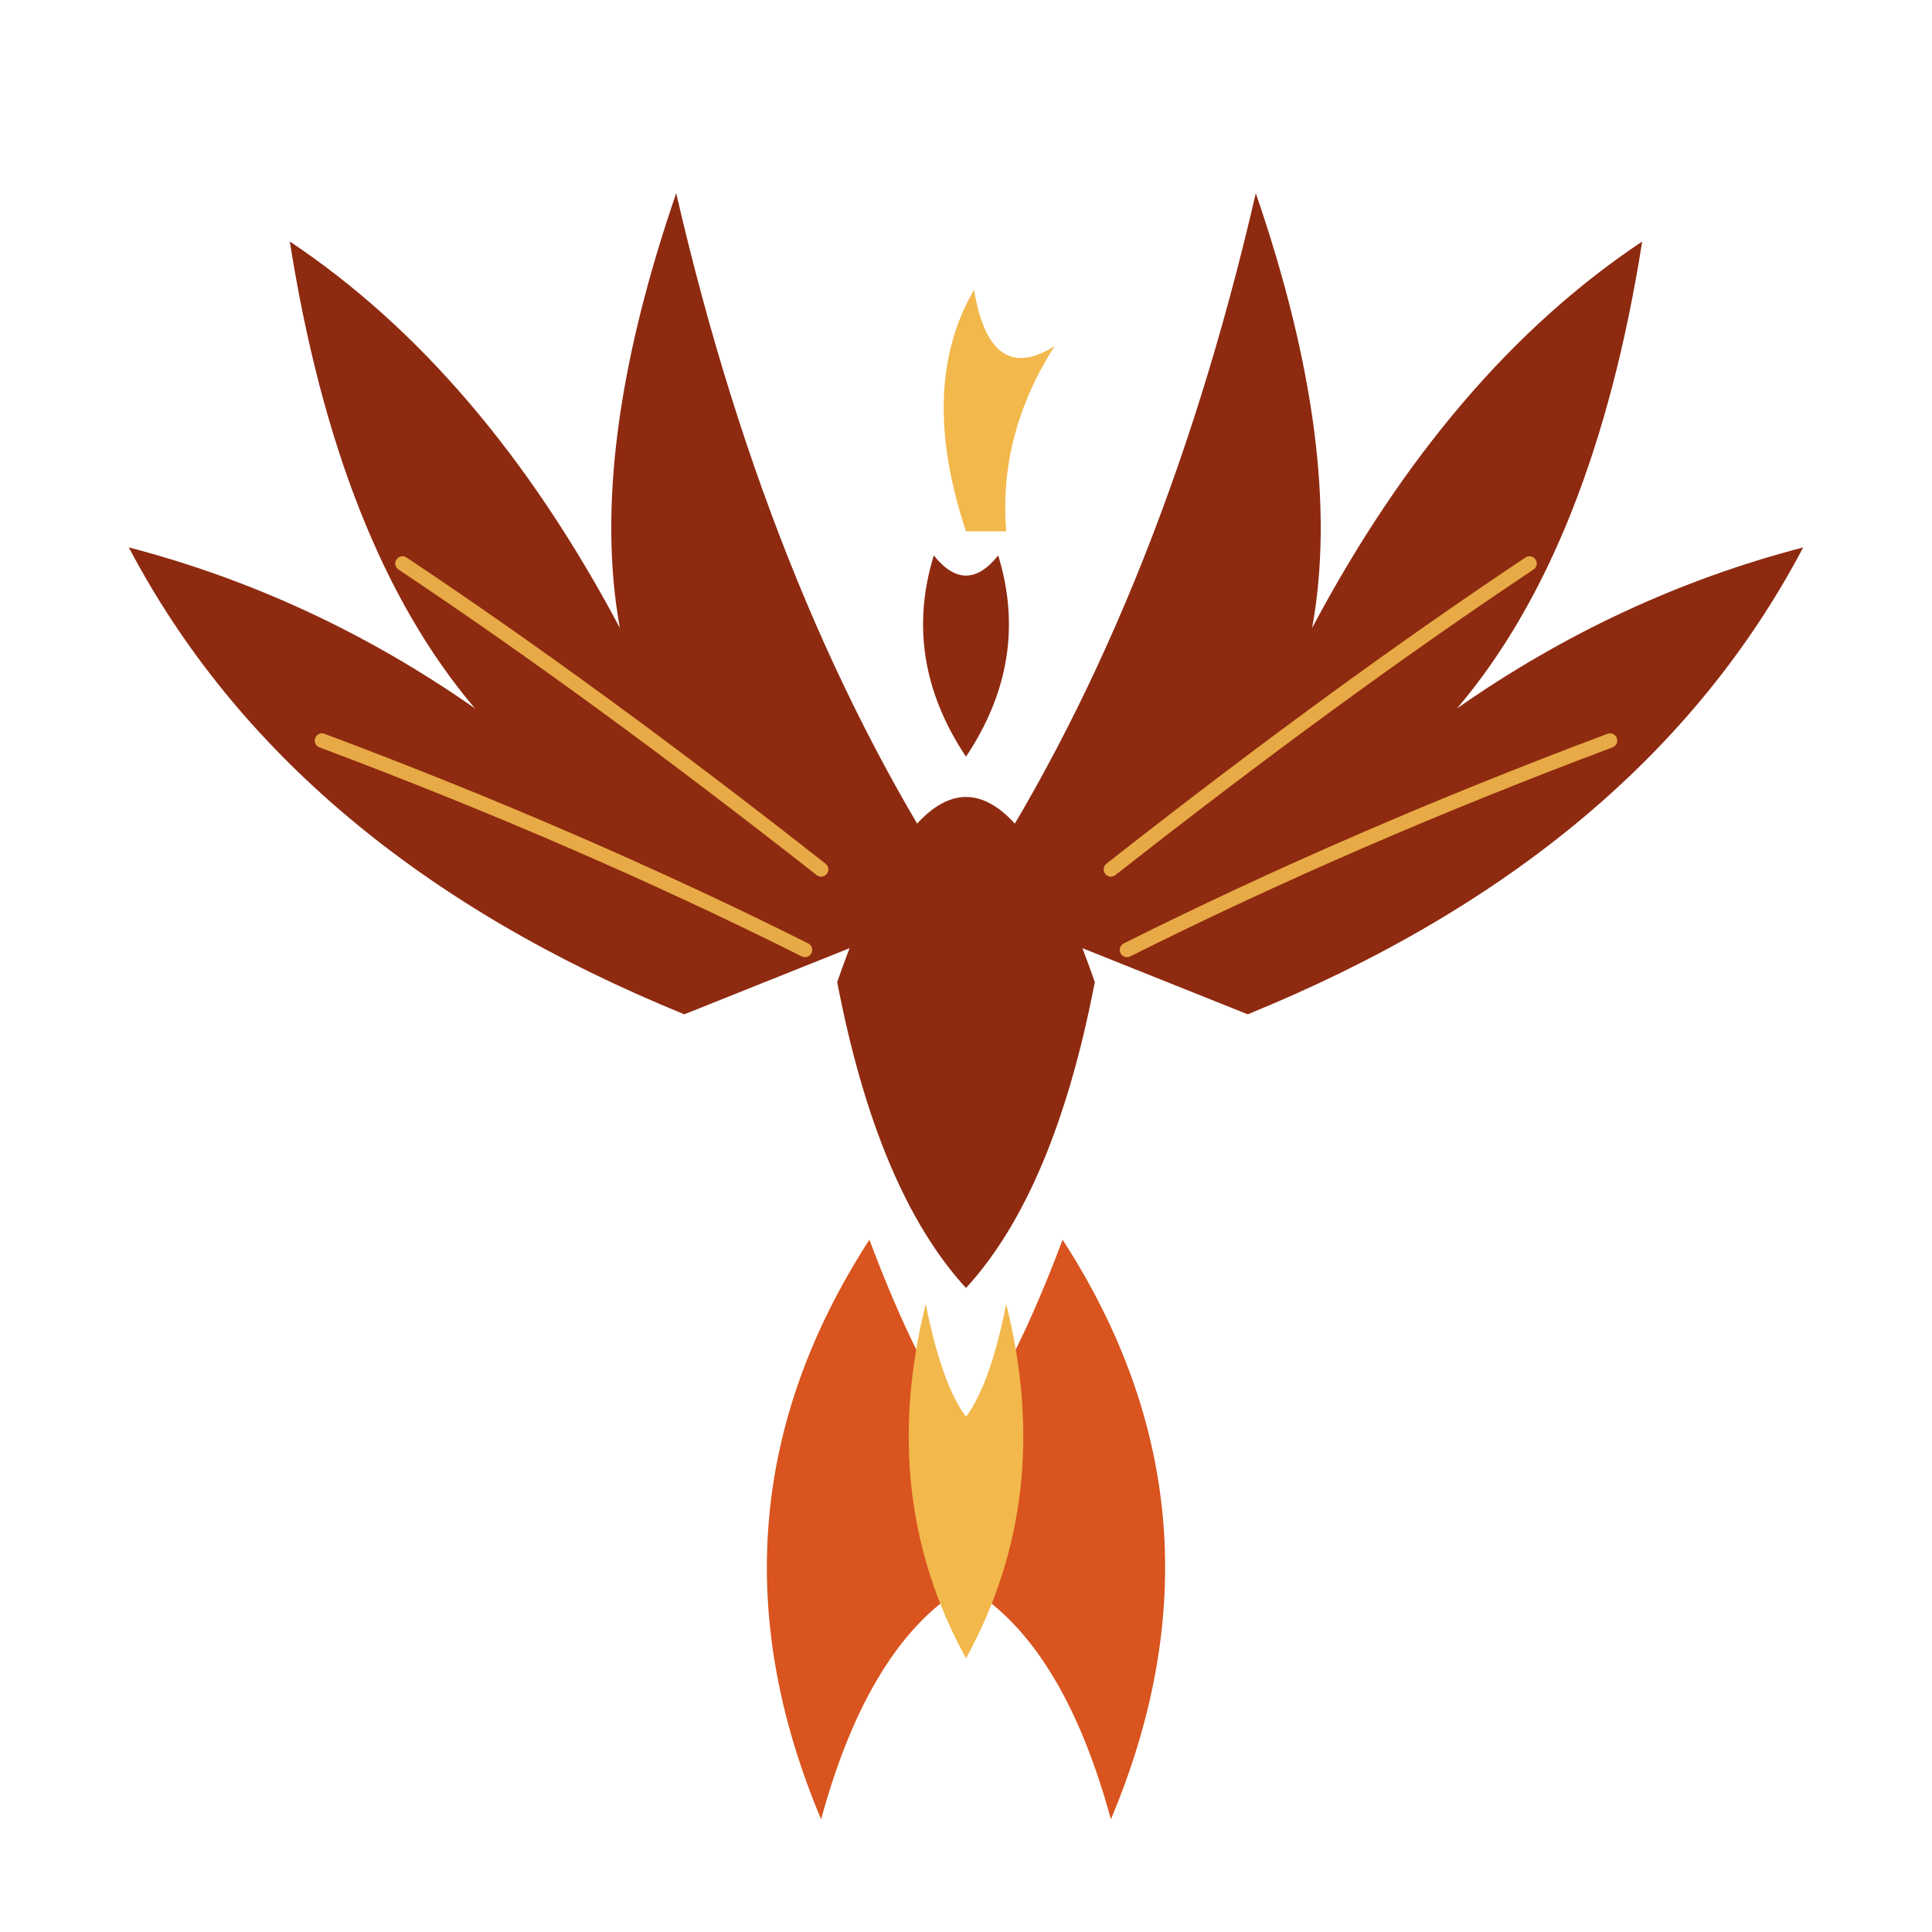
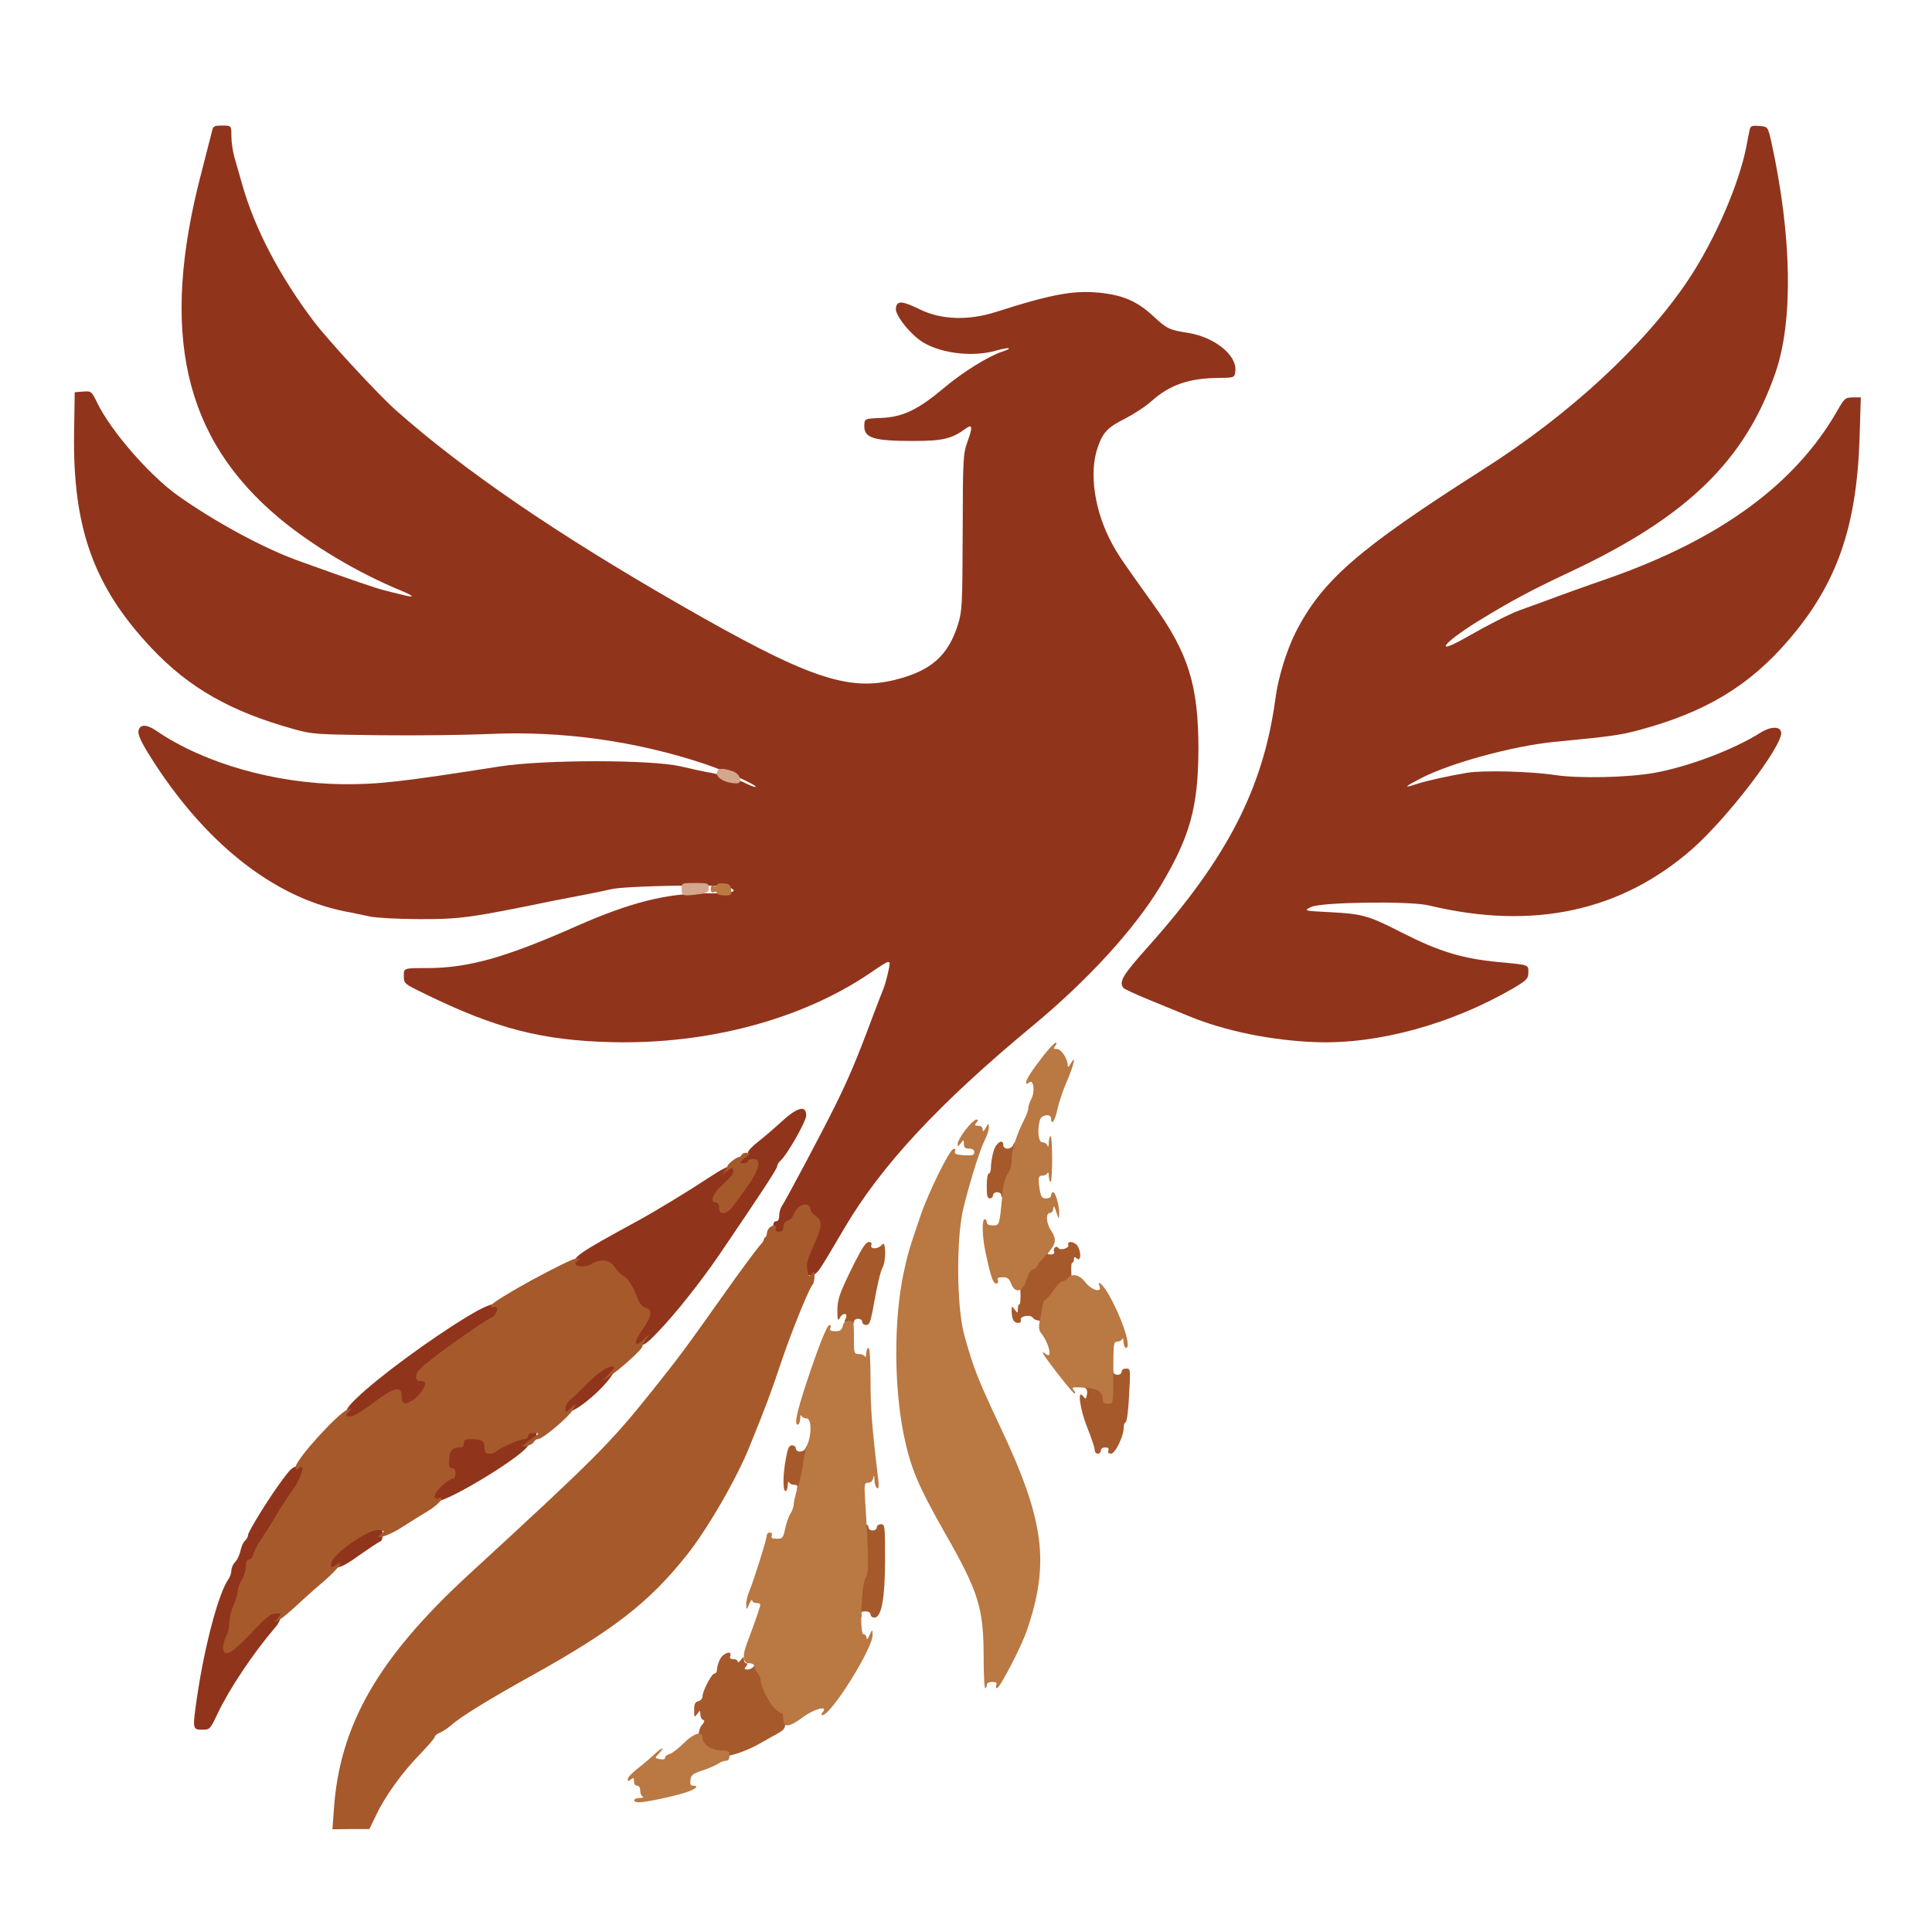
- <svg xmlns="http://www.w3.org/2000/svg" viewBox="0 0 120 120">
-   <path d="M60 56 Q48 38 42 12 Q36.5 28 38.5 39 Q30 23 18 15 Q21 34 29.5 44 Q19.5 37 8 34 Q18 53 42.5 63 Z" fill="#8E2A10" />
-   <path d="M60 56 Q72 38 78 12 Q83.5 28 81.5 39 Q90 23 102 15 Q99 34 90.5 44 Q100.5 37 112 34 Q102 53 77.5 63 Z" fill="#8E2A10" />
-   <path d="M52 61 Q60 38 68 61 Q65.5 74 60 80 Q54.5 74 52 61 Z" fill="#8E2A10" />
-   <path d="M60 47 Q56 41 58 34.5 Q60 37 62 34.5 Q64 41 60 47 Z" fill="#8E2A10" />
-   <path d="M60 33 Q57 24 60.5 18 Q61.5 24 65.5 21.5 Q62 27 62.5 33 Z" fill="#F2B84B" />
-   <path d="M54 77 Q43 94 51 113 Q54 102 60 98.5 Q66 102 69 113 Q77 94 66 77 Q63 85 60 89 Q57 85 54 77 Z" fill="#D9541E" />
-   <path d="M57.5 81 Q54.5 93 60 103 Q65.5 93 62.5 81 Q61.5 86 60 88 Q58.5 86 57.5 81 Z" fill="#F2B84B" />
-   <path d="M51 54 Q37 43 25 35 M69 54 Q83 43 95 35 M50 59 Q36 52 20 46 M70 59 Q84 52 100 46" stroke="#F2B84B" stroke-width="0.9" fill="none" stroke-linecap="round" opacity="0.9" />
+ <svg xmlns="http://www.w3.org/2000/svg" viewBox="158.5 -45.5 931.0 931.0">
+   <g transform="translate(0,836) scale(0.1,-0.1)" fill="#91341C">
+     <path d="M2608 8188 c-3 -13 -27 -104 -52 -203 -203 -772 -87 -1282 376 -1668 160 -133 381 -264 583 -347 72 -30 72 -38 0 -19 -22 5 -58 14 -80 20 -37 9 -144 45 -410 141 -168 60 -406 189 -583 315 -136 97 -322 310 -388 446 -28 57 -29 58 -69 55 l-40 -3 -3 -195 c-7 -460 95 -743 373 -1038 181 -192 382 -306 684 -390 93 -26 106 -26 417 -30 176 -2 413 1 527 6 347 16 704 -33 1037 -144 104 -35 255 -103 246 -111 -2 -2 -22 5 -45 16 -22 12 -50 21 -61 21 -12 0 -31 5 -43 12 -12 6 -42 15 -67 19 -25 4 -90 18 -145 31 -144 33 -653 33 -870 0 -477 -75 -587 -87 -755 -86 -330 3 -674 101 -904 259 -47 32 -80 30 -84 -5 -2 -17 16 -56 56 -119 259 -413 590 -677 935 -747 39 -8 97 -19 127 -26 30 -6 136 -12 235 -12 197 -1 245 6 655 90 41 8 109 21 150 29 41 8 95 19 120 25 63 16 527 25 563 11 57 -22 28 -31 -107 -31 -191 0 -364 -44 -621 -157 -343 -152 -521 -202 -717 -203 -118 0 -118 0 -117 -37 0 -38 1 -38 97 -85 346 -170 569 -227 907 -235 462 -11 913 110 1240 331 107 73 104 72 90 7 -7 -31 -17 -67 -23 -81 -6 -14 -31 -79 -56 -145 -72 -194 -114 -292 -175 -415 -67 -136 -238 -456 -257 -485 -8 -11 -14 -32 -14 -47 0 -18 -5 -28 -15 -28 -10 0 -15 -10 -15 -34 0 -28 -4 -35 -22 -38 -19 -2 -24 -10 -26 -45 -3 -43 -3 -43 30 -43 41 0 58 15 58 52 0 21 5 28 20 28 14 0 20 7 20 24 0 15 7 26 20 29 11 3 24 17 30 31 9 26 9 26 36 1 30 -28 31 -17 -22 -143 -8 -18 -14 -53 -14 -77 0 -45 0 -45 39 -45 44 0 35 -11 171 220 180 308 460 608 914 984 265 220 488 464 613 671 143 239 182 381 183 660 0 307 -48 463 -219 700 -148 207 -165 231 -197 290 -84 154 -112 339 -70 462 25 74 48 99 135 142 42 22 99 59 126 84 88 78 180 110 325 111 75 1 75 1 78 36 6 75 -102 161 -228 181 -90 14 -101 19 -166 79 -72 68 -139 99 -239 112 -136 17 -238 0 -520 -90 -133 -43 -266 -38 -367 12 -86 42 -112 44 -116 5 -4 -34 73 -129 133 -165 92 -54 242 -70 352 -38 62 18 85 13 26 -6 -64 -21 -192 -100 -281 -176 -123 -103 -195 -138 -299 -143 -83 -3 -83 -3 -83 -41 0 -56 48 -70 234 -70 145 0 187 10 258 62 29 21 30 3 6 -63 -22 -62 -23 -75 -24 -439 -1 -350 -3 -380 -22 -442 -47 -152 -130 -225 -300 -268 -233 -59 -428 9 -1047 365 -593 341 -1033 642 -1360 931 -88 78 -326 336 -397 429 -167 221 -287 451 -347 665 -12 41 -28 98 -36 126 -8 28 -15 74 -15 102 0 52 0 52 -44 52 -37 0 -44 -3 -48 -22z" />
+     <path d="M10016 8188 c-3 -13 -10 -49 -16 -81 -36 -182 -150 -445 -277 -637 -208 -313 -572 -651 -988 -915 -606 -386 -780 -537 -908 -790 -43 -87 -83 -216 -96 -317 -58 -429 -231 -766 -610 -1191 -126 -141 -145 -172 -123 -202 4 -6 59 -31 122 -57 63 -26 149 -61 190 -78 175 -73 406 -120 620 -127 297 -10 649 87 946 259 67 40 73 46 74 76 0 39 6 37 -145 51 -175 17 -286 51 -465 142 -160 82 -190 90 -340 98 -135 7 -135 7 -95 26 52 23 473 29 565 7 502 -121 927 -29 1271 273 171 151 439 502 427 562 -5 29 -51 28 -100 -3 -130 -82 -350 -165 -515 -194 -128 -22 -359 -27 -473 -10 -117 18 -350 24 -425 11 -85 -14 -199 -39 -240 -53 -70 -23 -65 -16 18 27 141 73 441 155 642 175 270 26 315 32 405 56 322 86 534 213 725 436 232 270 327 543 341 972 l6 196 -39 0 c-36 -1 -40 -4 -73 -62 -204 -357 -565 -621 -1110 -812 -102 -35 -230 -81 -285 -102 -55 -20 -117 -43 -138 -50 -48 -18 -149 -69 -252 -128 -164 -94 -122 -33 50 74 158 97 254 149 448 240 562 264 842 536 988 960 86 250 79 657 -20 1110 -17 75 -17 75 -59 78 -36 3 -42 0 -46 -20z" />
+     <path d="M5350 3409 c-36 -33 -86 -76 -112 -96 -27 -21 -48 -43 -48 -50 0 -7 -9 -13 -20 -13 -15 0 -20 -7 -20 -25 0 -21 -5 -25 -30 -25 -20 0 -59 -20 -118 -59 -92 -61 -249 -157 -342 -208 -295 -161 -310 -172 -310 -214 0 -39 0 -39 48 -39 28 0 57 7 71 16 23 16 25 16 42 -7 10 -13 19 -26 19 -29 0 -3 12 -13 28 -22 26 -16 47 -49 72 -115 7 -18 21 -35 31 -38 18 -6 18 -9 -11 -48 -19 -26 -30 -53 -30 -74 0 -31 2 -33 36 -33 31 0 44 9 96 63 83 85 210 245 298 374 208 306 280 416 280 428 0 7 7 18 14 25 32 26 126 191 126 220 0 51 -43 40 -120 -31z" />
+     <path d="M3839 2472 c-182 -110 -433 -295 -536 -395 -43 -41 -53 -58 -53 -84 0 -32 2 -33 39 -33 33 0 53 10 118 59 78 60 78 60 83 33 11 -57 118 -36 159 31 24 40 28 92 6 104 -11 6 3 22 58 64 75 57 232 165 273 187 19 10 24 21 24 53 0 61 -47 56 -171 -19z" />
+     <path d="M4450 2235 c-19 -14 -53 -45 -76 -68 -22 -23 -52 -52 -67 -64 -20 -16 -27 -30 -27 -57 0 -35 1 -36 38 -36 55 1 232 164 232 216 0 32 -2 34 -33 34 -20 0 -47 -10 -67 -25z" />
+     <path d="M4100 1925 c0 -8 -9 -15 -20 -15 -11 0 -43 -11 -72 -25 -62 -30 -58 -29 -58 -6 0 25 -19 31 -96 31 -57 0 -64 -2 -64 -20 0 -14 -7 -20 -24 -20 -36 0 -49 -24 -51 -97 -2 -60 -5 -67 -34 -90 -25 -20 -31 -32 -31 -64 0 -38 0 -39 38 -39 63 1 442 234 442 273 0 10 8 17 20 17 16 0 20 7 20 35 0 33 -2 35 -35 35 -24 0 -35 -5 -35 -15z" />
+     <path d="M2948 1687 c-64 -85 -168 -253 -168 -270 0 -8 -7 -20 -15 -27 -8 -7 -17 -28 -21 -47 -4 -20 -15 -44 -25 -54 -11 -11 -19 -29 -19 -42 0 -12 -7 -32 -15 -43 -47 -68 -113 -315 -150 -563 -23 -159 -23 -161 24 -161 38 0 38 1 75 78 55 117 172 292 275 412 20 23 31 46 31 68 0 31 -1 32 -42 32 -40 0 -47 -5 -110 -71 -68 -71 -68 -71 -68 -33 0 22 9 59 20 83 11 24 20 54 20 67 0 13 9 38 20 56 11 18 20 48 20 66 0 22 5 32 15 32 8 0 18 12 22 28 3 15 21 47 38 72 17 25 48 74 69 110 21 36 57 92 81 125 34 47 44 69 44 103 1 42 1 42 -36 42 -35 0 -42 -6 -85 -63z" />
+     <path d="M3295 1441 c-104 -67 -145 -109 -145 -147 0 -33 1 -34 41 -34 33 0 55 10 126 61 47 33 92 63 100 66 10 4 13 18 11 47 -4 59 -49 62 -133 7z" />
+   </g>
+   <g transform="translate(0,836) scale(0.1,-0.1)" fill="#A6592B">
+     <path d="M6372 3265 c-7 -25 -12 -59 -12 -75 0 -17 -4 -30 -10 -30 -6 0 -10 -27 -10 -60 0 -47 3 -60 15 -60 8 0 15 7 15 15 0 8 9 15 20 15 11 0 20 -7 20 -15 0 -8 9 -15 20 -15 16 0 20 7 20 35 0 22 8 43 20 55 17 17 20 33 20 100 0 74 -10 101 -24 65 -3 -8 -15 -15 -26 -15 -11 0 -20 7 -20 15 0 37 -36 14 -48 -30z" />
+     <path d="M5160 3250 c0 -5 -6 -10 -12 -10 -15 -1 -58 -35 -58 -46 0 -4 -8 -17 -17 -28 -15 -17 -13 -16 12 3 28 21 30 22 34 5 2 -13 -14 -34 -48 -64 -51 -45 -69 -90 -36 -90 9 0 15 -9 15 -25 0 -39 39 -33 70 11 14 19 39 54 56 77 68 92 83 147 39 147 -14 0 -25 -4 -25 -10 0 -5 -10 -10 -22 -10 -22 0 -21 1 7 25 28 23 29 24 8 25 -13 0 -23 -4 -23 -10z" />
+     <path d="M5428 2993 c-8 -10 -18 -26 -22 -36 -3 -11 -15 -21 -26 -24 -13 -3 -20 -14 -20 -29 0 -18 -6 -24 -21 -24 -15 0 -19 5 -15 15 7 18 -15 20 -32 3 -7 -7 -12 -20 -12 -30 0 -10 -14 -33 -30 -51 -17 -18 -101 -131 -186 -252 -183 -258 -207 -290 -337 -453 -204 -255 -269 -320 -888 -889 -432 -399 -617 -720 -645 -1126 l-7 -97 89 1 89 0 33 68 c42 90 128 209 214 296 37 39 68 75 68 80 0 6 12 16 28 22 15 7 38 23 52 35 43 39 177 122 395 243 386 215 558 349 736 572 100 124 243 371 305 525 81 199 105 264 160 428 46 135 128 337 145 355 5 5 9 23 9 40 -1 27 -2 28 -14 12 -12 -16 -14 -15 -20 17 -6 34 -4 43 45 154 26 58 24 88 -6 108 -14 9 -25 25 -25 35 0 25 -41 26 -62 2z" />
+     <path d="M5702 2728 c-72 -145 -82 -174 -82 -232 1 -45 2 -49 13 -30 15 26 41 21 27 -5 -11 -21 -4 -31 22 -31 10 0 18 7 18 15 0 8 9 15 20 15 11 0 20 -7 20 -15 0 -8 8 -15 19 -15 14 0 20 12 30 63 23 130 38 193 49 214 18 33 16 134 -2 111 -17 -23 -61 -25 -52 -3 3 10 -1 15 -13 15 -13 0 -32 -29 -69 -102z" />
+     <path d="M6733 2816 c6 -16 -40 -29 -49 -14 -8 13 -26 -2 -20 -18 4 -9 -2 -14 -16 -14 -17 0 -18 2 -8 15 11 13 8 15 -17 15 -25 0 -37 -10 -77 -66 -47 -66 -48 -67 -44 -135 2 -38 0 -69 -4 -69 -5 0 -8 -10 -8 -22 -1 -22 -1 -23 -15 -4 -14 19 -15 19 -15 -6 0 -39 10 -58 31 -58 11 0 16 5 13 14 -7 19 48 29 59 10 4 -8 23 -14 42 -14 33 0 35 2 35 35 0 19 4 35 10 35 5 0 23 20 40 45 17 25 38 45 47 45 13 0 15 10 11 60 -2 33 -1 60 4 60 4 0 8 7 8 16 0 14 3 14 15 4 20 -17 21 36 1 63 -16 21 -51 23 -43 3z" />
+     <path d="M4145 2645 c-104 -57 -191 -111 -193 -120 -2 -10 2 -13 12 -9 27 10 19 -33 -8 -48 -45 -24 -201 -132 -283 -196 -63 -49 -83 -69 -83 -88 0 -17 6 -24 19 -24 30 0 32 -12 9 -48 -22 -35 -72 -67 -88 -57 -6 3 -10 19 -10 36 0 48 -39 38 -136 -36 -54 -41 -95 -65 -111 -65 -26 0 -26 0 -8 21 19 20 19 20 -6 11 -47 -19 -249 -241 -249 -276 0 -15 3 -16 15 -6 34 29 13 -45 -30 -105 -24 -33 -60 -89 -81 -125 -21 -36 -52 -85 -69 -110 -17 -25 -35 -57 -38 -72 -4 -16 -14 -28 -22 -28 -10 0 -15 -10 -15 -32 0 -18 -9 -48 -20 -66 -11 -18 -20 -43 -20 -56 0 -13 -9 -43 -20 -67 -11 -24 -20 -62 -20 -84 0 -22 -7 -51 -15 -65 -8 -14 -14 -37 -15 -52 0 -55 38 -36 135 67 74 78 95 95 119 95 29 0 29 0 11 -20 -42 -46 20 -7 80 50 33 31 91 83 130 116 72 60 120 121 69 88 -23 -15 -24 -15 -24 4 0 43 181 171 231 164 27 -4 28 -5 12 -18 -47 -35 33 -11 95 29 37 24 95 60 130 81 54 33 88 75 47 60 -10 -4 -15 0 -15 14 0 20 67 82 89 82 6 0 11 11 11 25 0 16 -6 25 -15 25 -16 0 -19 9 -15 50 3 34 18 50 46 50 17 0 24 6 24 20 0 16 7 20 34 20 52 0 66 -9 66 -41 0 -24 4 -29 24 -29 14 0 27 4 30 9 9 13 114 61 136 61 11 0 20 7 20 15 0 10 9 15 28 14 27 0 27 0 3 -17 -14 -9 -34 -24 -45 -34 -21 -16 -20 -16 7 -11 16 3 31 12 34 19 3 8 12 14 20 14 23 0 153 110 170 144 16 31 16 31 -11 7 -26 -24 -26 -24 -26 -2 0 12 12 32 27 44 15 12 45 41 67 64 55 57 106 93 130 93 17 0 15 -5 -15 -36 l-34 -36 36 24 c54 36 159 131 159 144 0 6 10 24 22 40 19 26 17 25 -15 -5 -50 -47 -51 -16 -2 53 42 59 45 91 11 100 -15 4 -28 18 -36 38 -25 66 -46 100 -71 115 -15 9 -34 29 -43 44 -20 34 -70 40 -111 13 -33 -21 -100 -10 -70 12 18 13 18 14 -6 14 -13 -1 -109 -48 -214 -105z" />
+     <path d="M6920 2177 c0 -43 0 -43 -67 -40 -48 2 -62 0 -47 -6 16 -7 20 -16 17 -35 -5 -25 -6 -25 -19 -9 -29 39 -15 -63 21 -153 19 -47 35 -95 35 -105 0 -11 7 -19 15 -19 8 0 15 7 15 15 0 9 9 15 21 15 15 0 19 -5 15 -15 -3 -10 1 -15 13 -15 20 0 61 84 61 126 0 12 4 24 10 26 5 2 13 60 16 131 7 125 7 127 -14 127 -13 0 -22 -6 -22 -15 0 -8 -9 -15 -20 -15 -11 0 -20 7 -20 15 0 8 -7 15 -15 15 -11 0 -15 -11 -15 -43z" />
+     <path d="M5372 1786 c-15 -78 -15 -156 -2 -156 6 0 10 12 11 28 0 15 3 21 6 15 2 -7 14 -13 25 -13 14 0 18 -5 14 -15 -4 -11 1 -15 18 -15 17 0 26 7 30 24 22 89 16 242 -8 181 -3 -8 -15 -15 -26 -15 -11 0 -20 7 -20 15 0 8 -8 15 -18 15 -15 0 -21 -13 -30 -64z" />
+     <path d="M5740 1362 c0 -69 -4 -112 -12 -120 -6 -6 -13 -56 -16 -117 -4 -95 -3 -105 13 -105 11 0 15 5 11 15 -4 11 1 15 19 15 16 0 25 -6 25 -15 0 -8 8 -15 19 -15 34 0 51 94 51 283 0 160 -1 167 -20 167 -11 0 -20 -7 -20 -15 0 -8 -9 -15 -20 -15 -11 0 -20 7 -20 15 0 8 -7 15 -15 15 -12 0 -15 -19 -15 -108z" />
+     <path d="M5055 820 c-8 -16 -15 -38 -15 -50 0 -11 -6 -20 -13 -20 -13 0 -57 -85 -57 -111 0 -9 -9 -19 -20 -22 -16 -4 -20 -14 -20 -43 0 -35 1 -37 15 -18 14 19 14 19 15 -3 0 -12 6 -23 13 -26 9 -3 7 -9 -5 -24 -24 -26 -24 -106 -1 -133 39 -45 169 -22 293 51 8 4 36 21 63 35 47 27 47 27 47 83 -1 52 -4 59 -40 96 -23 22 -40 49 -40 62 0 12 -4 25 -10 28 -5 3 -10 19 -10 35 0 34 -37 53 -52 26 -5 -9 -18 -16 -30 -16 -17 0 -18 2 -8 15 9 10 9 15 1 15 -6 0 -11 8 -11 18 -1 15 -2 15 -15 -2 -8 -11 -15 -14 -15 -8 0 7 -9 12 -21 12 -15 0 -19 5 -15 15 11 29 -33 16 -49 -15z" />
+   </g>
+   <g transform="translate(0,836) scale(0.1,-0.1)" fill="#BA7842">
+     <path d="M5040 4551 c0 -6 -7 -8 -15 -5 -10 4 -15 0 -15 -15 0 -14 5 -19 15 -15 8 4 15 1 15 -5 0 -6 16 -11 36 -11 33 0 35 2 32 28 -2 22 -8 28 -35 30 -18 2 -33 -1 -33 -7z" />
+     <path d="M6613 3728 c-59 -77 -83 -114 -83 -129 0 -9 3 -9 14 0 21 18 30 -43 11 -79 -8 -16 -15 -36 -15 -46 0 -9 -8 -33 -19 -53 -37 -73 -61 -147 -61 -192 0 -30 -7 -55 -19 -70 -12 -16 -21 -49 -25 -94 -15 -157 -14 -155 -47 -155 -19 0 -29 5 -29 15 0 8 -4 15 -10 15 -14 0 -12 -84 4 -160 25 -116 36 -150 51 -150 9 0 12 6 9 15 -5 11 1 15 23 15 23 0 31 -6 40 -30 19 -50 57 -42 74 17 9 28 21 48 32 51 9 2 17 8 17 12 0 4 20 29 45 56 50 53 54 75 25 119 -24 36 -27 85 -5 85 9 0 15 10 16 23 1 15 5 10 14 -18 13 -38 13 -39 14 -10 1 39 -17 105 -29 105 -6 0 -10 -7 -10 -15 0 -9 -9 -15 -24 -15 -19 0 -24 6 -30 38 -10 60 -8 72 13 72 11 0 22 6 24 13 3 6 6 0 6 -15 1 -16 4 -28 9 -28 4 0 7 50 7 110 0 61 -3 110 -7 110 -5 0 -9 -15 -9 -32 -1 -18 -3 -25 -6 -15 -2 9 -13 17 -24 17 -20 0 -27 55 -13 108 7 26 54 32 54 7 0 -37 20 -10 30 43 7 31 27 93 46 136 35 81 46 134 19 86 -10 -17 -14 -20 -15 -9 0 32 -31 79 -52 79 -17 0 -18 2 -8 15 7 9 8 15 2 15 -6 0 -32 -28 -59 -62z" />
+     <path d="M6238 3371 c-21 -27 -38 -57 -38 -67 0 -16 1 -16 15 2 14 19 14 18 15 -3 0 -18 6 -23 25 -23 17 0 25 -6 25 -17 0 -15 -8 -17 -49 -15 -40 3 -48 7 -44 19 4 11 1 14 -8 11 -20 -6 -119 -207 -157 -318 -57 -167 -63 -187 -82 -277 -48 -222 -48 -544 0 -782 33 -159 67 -242 200 -476 160 -280 184 -358 185 -587 0 -87 3 -158 8 -158 4 0 7 7 7 15 0 9 10 15 26 15 19 0 25 -4 20 -15 -3 -8 -2 -15 3 -15 14 0 119 202 145 280 110 323 84 528 -127 975 -113 241 -129 282 -175 445 -38 138 -40 474 -3 620 34 134 79 278 102 322 10 20 19 48 19 60 -1 23 -1 23 -15 -2 -11 -19 -14 -21 -15 -7 0 11 -8 17 -21 17 -18 0 -19 2 -9 15 10 12 10 15 -1 15 -8 -1 -31 -23 -51 -49z" />
+     <path d="M6730 2655 c-7 -8 -18 -15 -26 -15 -7 0 -27 -20 -44 -45 -17 -25 -35 -45 -39 -45 -5 0 -11 -17 -14 -37 -3 -21 -9 -53 -13 -71 -4 -22 -2 -39 7 -50 39 -48 58 -130 24 -102 -8 7 -15 10 -15 6 0 -11 144 -196 153 -196 5 0 4 7 -4 16 -12 14 -7 16 52 12 65 -3 89 -20 89 -64 0 -8 10 -14 25 -14 25 0 25 0 25 150 0 141 1 150 19 150 11 0 22 6 24 13 3 6 6 0 6 -15 1 -16 6 -28 12 -28 28 0 -18 142 -83 256 -27 49 -59 76 -44 39 12 -32 -41 -16 -68 20 -29 38 -64 46 -86 20z" />
+     <path d="M5646 2425 c-5 -20 -13 -25 -36 -25 -22 0 -28 4 -24 15 4 8 2 15 -4 15 -12 0 -55 -109 -113 -285 -45 -137 -57 -195 -40 -195 6 0 11 12 12 28 0 15 3 21 6 15 2 -7 13 -13 24 -13 24 0 27 -72 5 -125 -8 -18 -17 -60 -21 -92 -4 -32 -15 -84 -26 -116 -10 -31 -19 -67 -19 -80 0 -12 -7 -32 -15 -44 -8 -12 -20 -44 -26 -72 -10 -48 -13 -51 -41 -51 -23 0 -29 4 -24 15 3 9 0 15 -9 15 -8 0 -15 -6 -15 -14 0 -18 -63 -218 -84 -268 -9 -21 -16 -50 -15 -65 1 -28 1 -28 14 2 8 17 14 24 15 18 0 -7 10 -13 21 -13 16 0 20 -5 16 -17 -8 -30 -39 -115 -58 -165 -28 -69 -26 -108 6 -108 16 0 25 -6 25 -16 0 -8 7 -22 15 -30 8 -9 15 -23 15 -32 1 -51 70 -162 101 -162 5 0 9 -13 9 -30 0 -42 28 -39 94 10 53 40 124 59 96 25 -8 -10 -9 -15 -2 -15 42 0 243 322 242 387 -1 28 -1 28 -15 -2 -9 -20 -14 -24 -14 -12 -1 9 -7 17 -15 17 -20 0 -10 248 11 272 15 17 15 92 -3 371 -5 82 -4 87 15 87 12 0 21 8 24 23 3 16 5 14 6 -10 0 -17 6 -35 13 -39 8 -5 9 8 4 52 -28 231 -36 328 -36 467 0 98 -4 157 -10 157 -5 0 -10 -12 -11 -27 0 -16 -3 -22 -6 -15 -2 6 -16 12 -29 12 -23 0 -24 2 -24 80 0 78 -1 80 -24 80 -17 0 -26 -7 -30 -25z" />
+     <path d="M4880 415 c-25 -25 -55 -48 -67 -52 -13 -3 -23 -11 -23 -18 0 -8 -9 -10 -26 -7 -25 5 -25 5 -3 28 32 35 14 29 -24 -6 -18 -17 -53 -47 -79 -67 -27 -21 -48 -43 -48 -51 0 -12 3 -12 15 -2 13 10 15 9 15 -9 0 -12 6 -21 15 -21 9 0 15 -9 15 -24 0 -13 6 -27 13 -29 6 -3 0 -6 -15 -6 -34 -1 -37 -21 -4 -21 32 0 157 26 224 47 50 16 69 33 36 33 -11 0 -14 8 -12 28 3 23 11 30 57 45 29 10 63 24 75 32 11 8 28 15 38 15 13 0 18 8 18 25 0 23 -4 25 -42 25 -46 0 -88 31 -88 64 0 32 -45 17 -90 -29z" />
+   </g>
+   <g transform="translate(0,836) scale(0.1,-0.1)" fill="#D3A68D">
+     <path d="M5040 5087 c0 -24 47 -47 94 -47 32 0 19 45 -17 58 -53 19 -77 16 -77 -11z" />
+     <path d="M4870 4530 c0 -33 4 -34 84 -24 40 6 46 10 46 30 0 23 -3 24 -65 24 -65 0 -65 0 -65 -30z" />
+   </g>
</svg>
